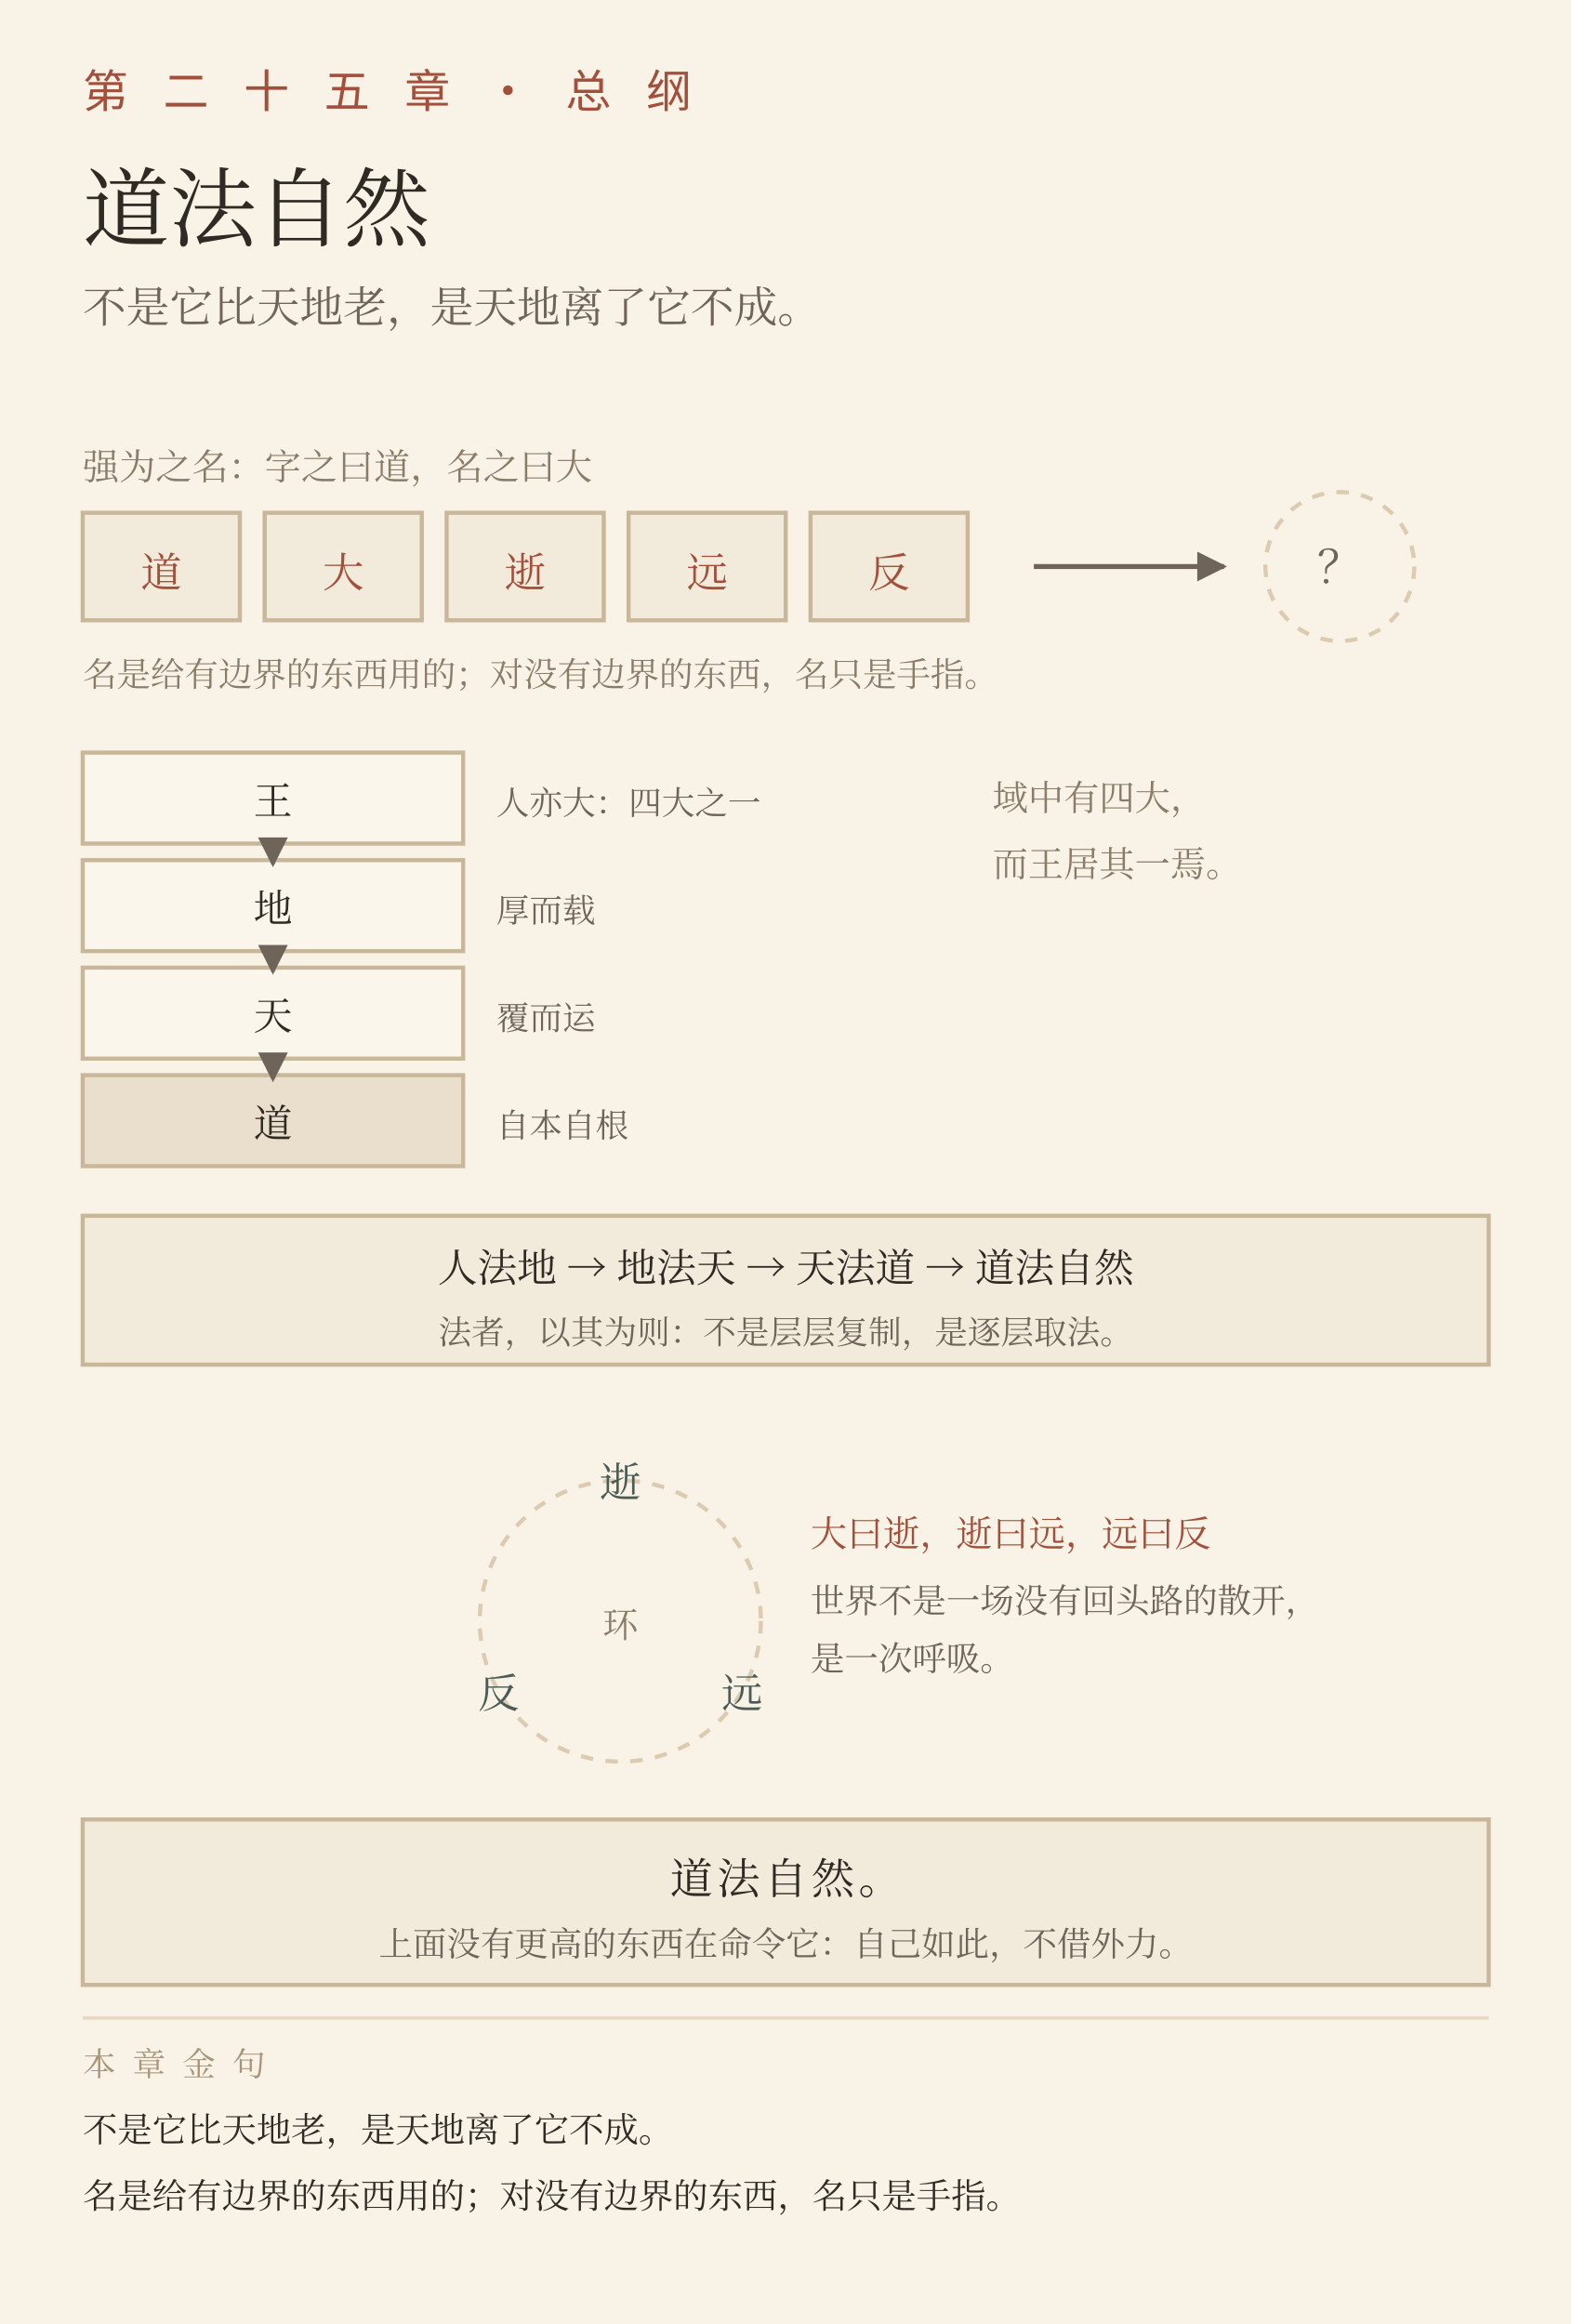
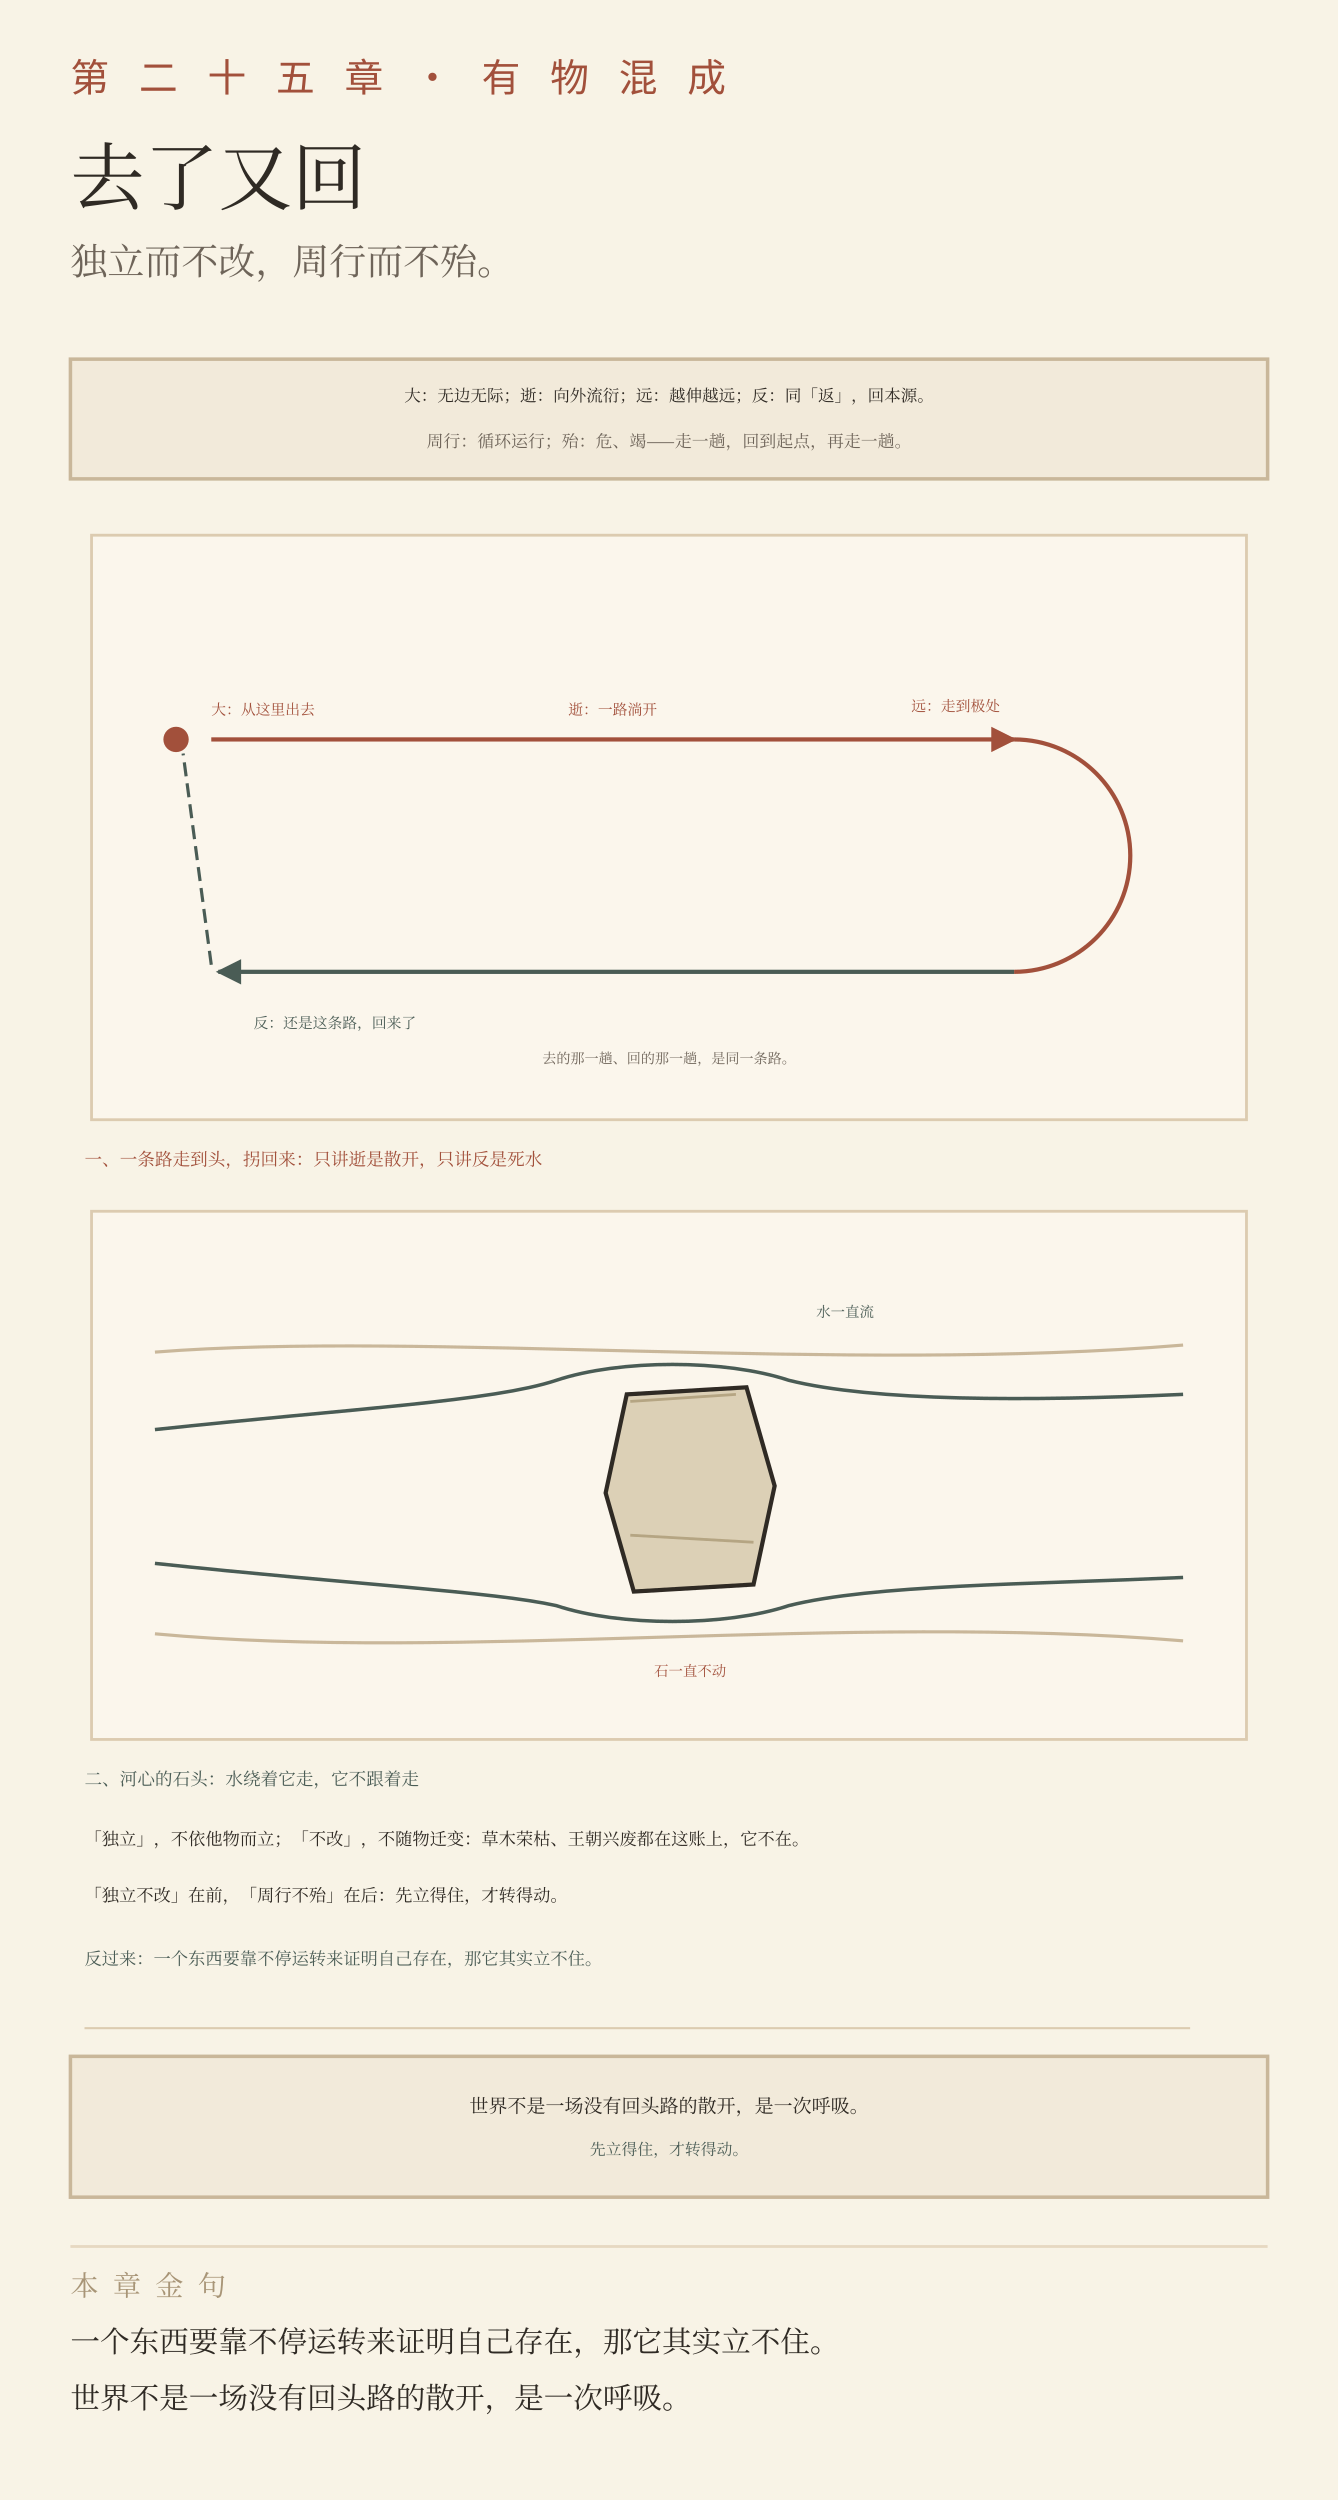
- <svg xmlns="http://www.w3.org/2000/svg" viewBox="0 0 380 562" role="img" aria-label="名只是手指，四大只到自然为止" font-family="'Noto Serif CJK SC','Noto Serif SC','Songti SC',serif">
+ <svg xmlns="http://www.w3.org/2000/svg" viewBox="0 0 380 710" role="img" aria-label="走去，走回来，一趟又一趟" font-family="'Noto Serif CJK SC','Noto Serif SC','Songti SC',serif">
  <defs>
    <marker id="arr" viewBox="0 0 10 10" refX="9" refY="5" markerWidth="6" markerHeight="6" orient="auto">
      <path d="M0 0 L10 5 L0 10 z" fill="#6E6459" />
    </marker>
    <marker id="arr2" viewBox="0 0 10 10" refX="9" refY="5" markerWidth="6" markerHeight="6" orient="auto">
      <path d="M0 0 L10 5 L0 10 z" fill="#4A5C55" />
    </marker>
    <marker id="arrL" viewBox="0 0 10 10" refX="1" refY="5" markerWidth="6" markerHeight="6" orient="auto">
      <path d="M10 0 L0 5 L10 10 z" fill="#4A5C55" />
    </marker>
    <marker id="arrS" viewBox="0 0 10 10" refX="9" refY="5" markerWidth="6" markerHeight="6" orient="auto">
      <path d="M0 0 L10 5 L0 10 z" fill="#A2503B" />
    </marker>
  </defs>
-   <rect x="0" y="0" width="380" height="562" fill="#F8F3E6" />
-   <text x="20" y="26" font-size="11" fill="#A2503B" font-family="'Noto Sans CJK SC','Noto Sans SC',sans-serif" letter-spacing="3">第 二 十 五 章 · 总 纲</text>
-   <text x="20" y="58" font-size="21" fill="#2F2A24">道法自然</text>
-   <text x="20" y="78" font-size="10.5" fill="#6E6459">不是它比天地老，是天地离了它不成。</text>
-   <text x="20" y="116" font-size="8.8" fill="#8A7C69">强为之名：字之曰道，名之曰大</text>
-   <rect x="20" y="124" width="38" height="26" fill="#F2EADA" stroke="#C9B79A" stroke-width="1.0" />
-   <text x="39" y="142" font-size="10" fill="#A2503B" text-anchor="middle">道</text>
-   <rect x="64" y="124" width="38" height="26" fill="#F2EADA" stroke="#C9B79A" stroke-width="1.0" />
-   <text x="83" y="142" font-size="10" fill="#A2503B" text-anchor="middle">大</text>
-   <rect x="108" y="124" width="38" height="26" fill="#F2EADA" stroke="#C9B79A" stroke-width="1.0" />
-   <text x="127" y="142" font-size="10" fill="#A2503B" text-anchor="middle">逝</text>
-   <rect x="152" y="124" width="38" height="26" fill="#F2EADA" stroke="#C9B79A" stroke-width="1.0" />
-   <text x="171" y="142" font-size="10" fill="#A2503B" text-anchor="middle">远</text>
-   <rect x="196" y="124" width="38" height="26" fill="#F2EADA" stroke="#C9B79A" stroke-width="1.0" />
-   <text x="215" y="142" font-size="10" fill="#A2503B" text-anchor="middle">反</text>
-   <line x1="250" y1="137" x2="296" y2="137" stroke="#6E6459" stroke-width="1.2" marker-end="url(#arr)" />
-   <circle cx="324" cy="137" r="18" fill="none" stroke="#DCCBB0" stroke-width="1" stroke-dasharray="3 3" />
-   <text x="324" y="141" font-size="11" fill="#6E6459" text-anchor="middle">？</text>
-   <text x="20" y="166" font-size="8.2" fill="#8A7C69">名是给有边界的东西用的；对没有边界的东西，名只是手指。</text>
-   <rect x="20" y="182" width="92" height="22" fill="#FBF6EC" stroke="#C9B79A" stroke-width="1.0" />
-   <text x="66" y="197" font-size="9.4" fill="#2F2A24" text-anchor="middle">王</text>
-   <text x="120" y="197" font-size="8.0" fill="#6E6459">人亦大：四大之一</text>
-   <rect x="20" y="208" width="92" height="22" fill="#FBF6EC" stroke="#C9B79A" stroke-width="1.0" />
-   <text x="66" y="223" font-size="9.4" fill="#2F2A24" text-anchor="middle">地</text>
-   <text x="120" y="223" font-size="8.0" fill="#6E6459">厚而载</text>
-   <line x1="66" y1="204" x2="66" y2="209" stroke="#C9B79A" stroke-width="1.2" marker-end="url(#arr)" />
-   <rect x="20" y="234" width="92" height="22" fill="#FBF6EC" stroke="#C9B79A" stroke-width="1.0" />
-   <text x="66" y="249" font-size="9.4" fill="#2F2A24" text-anchor="middle">天</text>
-   <text x="120" y="249" font-size="8.0" fill="#6E6459">覆而运</text>
-   <line x1="66" y1="230" x2="66" y2="235" stroke="#C9B79A" stroke-width="1.2" marker-end="url(#arr)" />
-   <rect x="20" y="260" width="92" height="22" fill="#E9DFCC" stroke="#C9B79A" stroke-width="1.0" />
-   <text x="66" y="275" font-size="9.4" fill="#2F2A24" text-anchor="middle">道</text>
-   <text x="120" y="275" font-size="8.0" fill="#6E6459">自本自根</text>
-   <line x1="66" y1="256" x2="66" y2="261" stroke="#C9B79A" stroke-width="1.2" marker-end="url(#arr)" />
-   <text x="240" y="196" font-size="8.6" fill="#8A7C69">域中有四大，</text>
-   <text x="240" y="212" font-size="8.6" fill="#8A7C69">而王居其一焉。</text>
-   <rect x="20" y="294" width="340" height="36" fill="#F2EADA" stroke="#C9B79A" stroke-width="1.0" />
-   <text x="190" y="310" font-size="9.6" fill="#2F2A24" text-anchor="middle">人法地 → 地法天 → 天法道 → 道法自然</text>
-   <text x="190" y="325" font-size="8.0" fill="#6E6459" text-anchor="middle">法者，以其为则：不是层层复制，是逐层取法。</text>
-   <circle cx="150" cy="392" r="34" fill="none" stroke="#DCCBB0" stroke-width="1" stroke-dasharray="3 3" />
-   <text x="150.0" y="362.0" font-size="10" fill="#4A5C55" text-anchor="middle">逝</text>
-   <text x="179.445" y="413.0" font-size="10" fill="#4A5C55" text-anchor="middle">远</text>
-   <text x="120.555" y="413.0" font-size="10" fill="#4A5C55" text-anchor="middle">反</text>
-   <text x="150" y="396" font-size="8.6" fill="#8A7C69" text-anchor="middle">环</text>
-   <text x="196" y="374" font-size="8.8" fill="#A2503B">大曰逝，逝曰远，远曰反</text>
-   <text x="196" y="390" font-size="8.2" fill="#6E6459">世界不是一场没有回头路的散开，</text>
-   <text x="196" y="404" font-size="8.2" fill="#6E6459">是一次呼吸。</text>
-   <rect x="20" y="440" width="340" height="40" fill="#F2EADA" stroke="#C9B79A" stroke-width="1.0" />
-   <text x="190" y="458" font-size="10.4" fill="#2F2A24" text-anchor="middle" letter-spacing="1">道法自然。</text>
-   <text x="190" y="473" font-size="8.2" fill="#6E6459" text-anchor="middle">上面没有更高的东西在命令它：自己如此，不借外力。</text>
-   <line x1="20" y1="488" x2="360" y2="488" stroke="#E6D8C2" stroke-width="0.8" />
-   <text x="20" y="502" font-size="8.0" fill="#A89577" letter-spacing="1">本 章 金 句</text>
-   <text x="20" y="518" font-size="8.4" fill="#2F2A24">不是它比天地老，是天地离了它不成。</text>
-   <text x="20" y="534" font-size="8.4" fill="#2F2A24">名是给有边界的东西用的；对没有边界的东西，名只是手指。</text>
+   <rect x="0" y="0" width="380" height="710" fill="#F8F3E6" />
+   <text x="20" y="26" font-size="11" fill="#A2503B" font-family="'Noto Sans CJK SC','Noto Sans SC',sans-serif" letter-spacing="3">第 二 十 五 章 · 有 物 混 成</text>
+   <text x="20" y="58" font-size="21" fill="#2F2A24">去了又回</text>
+   <text x="20" y="78" font-size="10.5" fill="#6E6459">独立而不改，周行而不殆。</text>
+   <rect x="20" y="102" width="340" height="34" fill="#F2EADA" stroke="#C9B79A" stroke-width="1.0" />
+   <text x="190" y="114" font-size="4.7" fill="#2F2A24" text-anchor="middle">大：无边无际；逝：向外流衍；远：越伸越远；反：同「返」，回本源。</text>
+   <text x="190" y="127" font-size="4.8" fill="#6E6459" text-anchor="middle">周行：循环运行；殆：危、竭——走一趟，回到起点，再走一趟。</text>
+   <rect x="26" y="152" width="328" height="166" fill="#FBF6EC" stroke="#DCCBB0" stroke-width="0.8" />
+   <line x1="60" y1="210" x2="288" y2="210" stroke="#A2503B" stroke-width="1.2" marker-end="url(#arrS)" />
+   <path d="M288,210 A33,33 0 0 1 288,276" fill="none" stroke="#A2503B" stroke-width="1.2" />
+   <line x1="288" y1="276" x2="62" y2="276" stroke="#4A5C55" stroke-width="1.2" marker-end="url(#arr2)" />
+   <line x1="60" y1="274" x2="52" y2="214" stroke="#4A5C55" stroke-width="0.9" stroke-dasharray="4 2" />
+   <circle cx="50" cy="210" r="3.6" fill="#A2503B" />
+   <text x="60" y="203" font-size="4.2" fill="#A2503B">大：从这里出去</text>
+   <text x="174" y="203" font-size="4.2" fill="#A2503B" text-anchor="middle">逝：一路淌开</text>
+   <text x="284" y="202" font-size="4.2" fill="#A2503B" text-anchor="end">远：走到极处</text>
+   <text x="72" y="292" font-size="4.2" fill="#4A5C55">反：还是这条路，回来了</text>
+   <text x="190" y="302" font-size="4.0" fill="#6E6459" text-anchor="middle">去的那一趟、回的那一趟，是同一条路。</text>
+   <text x="24" y="331" font-size="5.0" fill="#A2503B">一、一条路走到头，拐回来：只讲逝是散开，只讲反是死水</text>
+   <rect x="26" y="344" width="328" height="150" fill="#FBF6EC" stroke="#DCCBB0" stroke-width="0.8" />
+   <path d="M44,384 C120,378 240,390 336,382" fill="none" stroke="#C9B79A" stroke-width="0.9" />
+   <path d="M44,464 C130,472 240,458 336,466" fill="none" stroke="#C9B79A" stroke-width="0.9" />
+   <path d="M178,396 L212,394 L220,422 L214,450 L180,452 L172,424 Z" fill="#DCD0B6" stroke="#2F2A24" stroke-width="1.2" />
+   <path d="M44,406 C100,400 140,398 158,392 C176,386 206,386 224,392 C248,398 292,398 336,396" fill="none" stroke="#4A5C55" stroke-width="1.0" />
+   <path d="M44,444 C100,450 140,452 158,456 C176,462 206,462 224,456 C248,450 292,450 336,448" fill="none" stroke="#4A5C55" stroke-width="1.0" />
+   <path d="M179,398 L209,396" fill="none" stroke="#B5A583" stroke-width="0.8" />
+   <path d="M179,436 L214,438" fill="none" stroke="#B5A583" stroke-width="0.8" />
+   <path d="M336,396 L336,446" fill="none" stroke="#4A5C55" stroke-width="0" />
+   <text x="240" y="374" font-size="4.1" fill="#4A5C55" text-anchor="middle">水一直流</text>
+   <text x="196" y="476" font-size="4.1" fill="#A2503B" text-anchor="middle">石一直不动</text>
+   <text x="24" y="507" font-size="5.0" fill="#4A5C55">二、河心的石头：水绕着它走，它不跟着走</text>
+   <text x="24" y="524" font-size="4.9" fill="#2F2A24">「独立」，不依他物而立；「不改」，不随物迁变：草木荣枯、王朝兴废都在这账上，它不在。</text>
+   <text x="24" y="540" font-size="4.9" fill="#2F2A24">「独立不改」在前，「周行不殆」在后：先立得住，才转得动。</text>
+   <text x="24" y="558" font-size="4.9" fill="#4A5C55">反过来：一个东西要靠不停运转来证明自己存在，那它其实立不住。</text>
+   <line x1="24" y1="576" x2="338" y2="576" stroke="#DCCBB0" stroke-width="0.6" />
+   <rect x="20" y="584" width="340" height="40" fill="#F2EADA" stroke="#C9B79A" stroke-width="1.0" />
+   <text x="190" y="600" font-size="5.4" fill="#2F2A24" text-anchor="middle">世界不是一场没有回头路的散开，是一次呼吸。</text>
+   <text x="190" y="612" font-size="4.5" fill="#4A5C55" text-anchor="middle">先立得住，才转得动。</text>
+   <line x1="20" y1="638" x2="360" y2="638" stroke="#E6D8C2" stroke-width="0.8" />
+   <text x="20" y="652" font-size="8.0" fill="#A89577" letter-spacing="1">本 章 金 句</text>
+   <text x="20" y="668" font-size="8.4" fill="#2F2A24">一个东西要靠不停运转来证明自己存在，那它其实立不住。</text>
+   <text x="20" y="684" font-size="8.4" fill="#2F2A24">世界不是一场没有回头路的散开，是一次呼吸。</text>
</svg>
